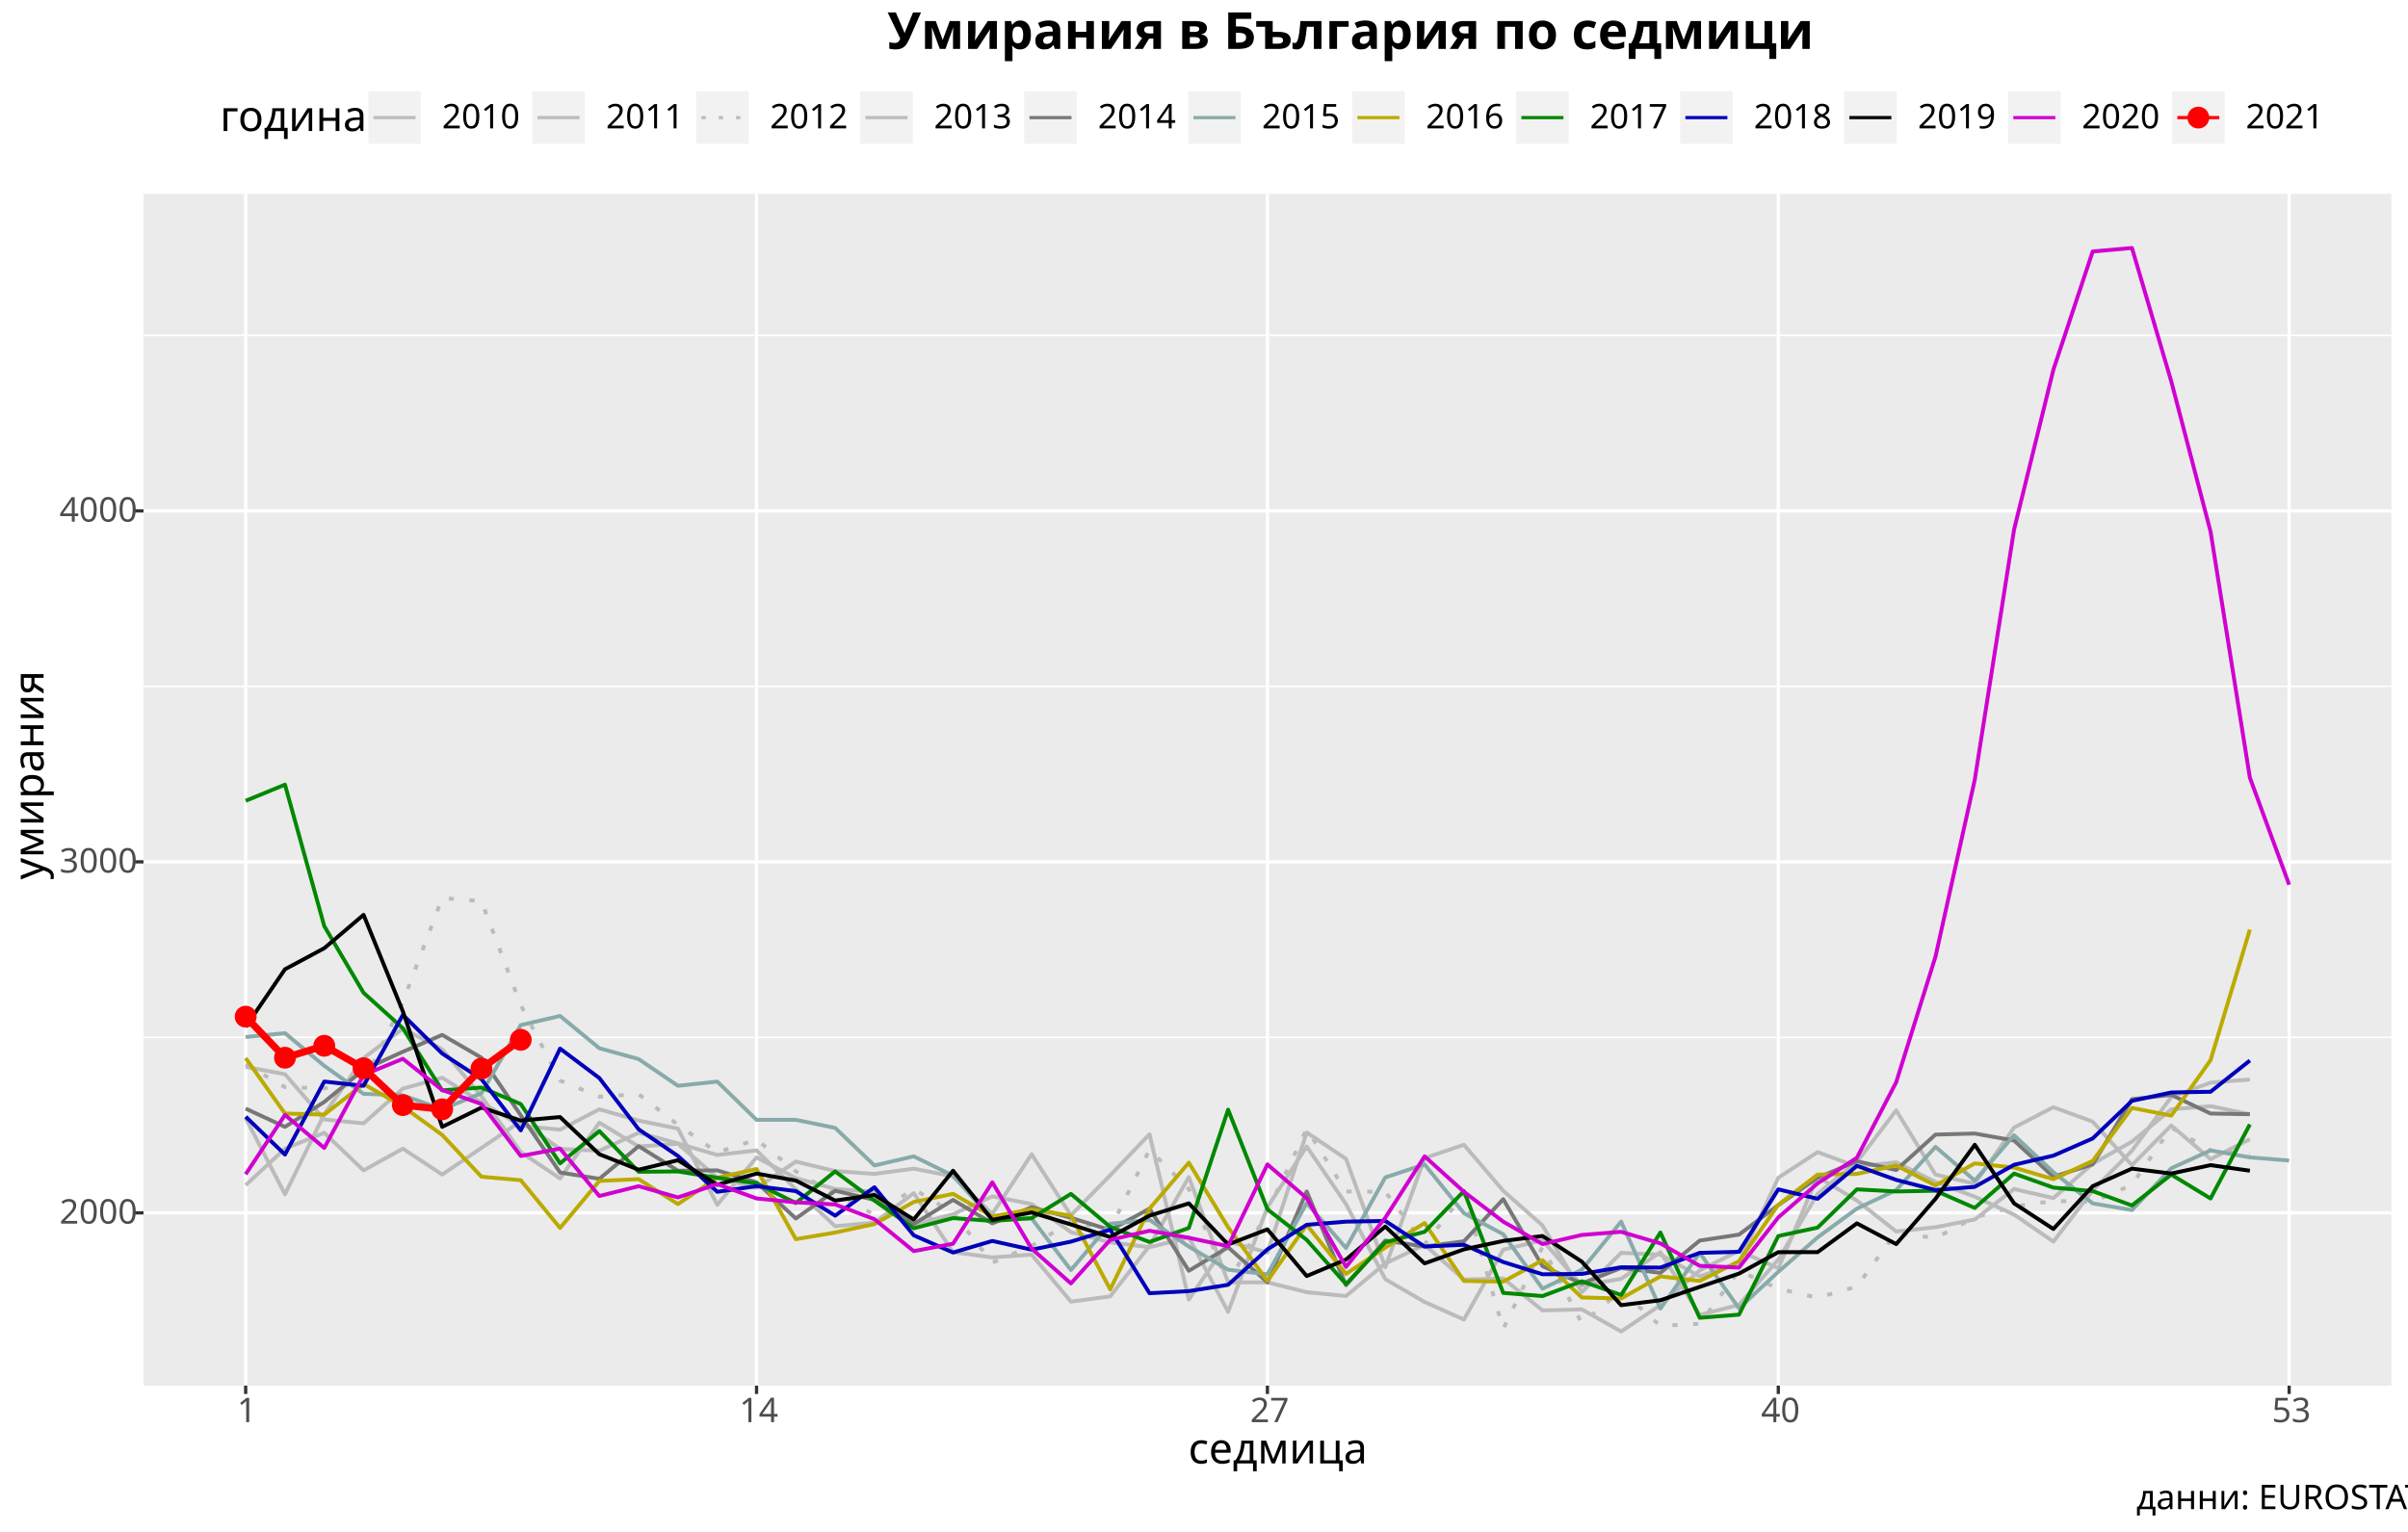
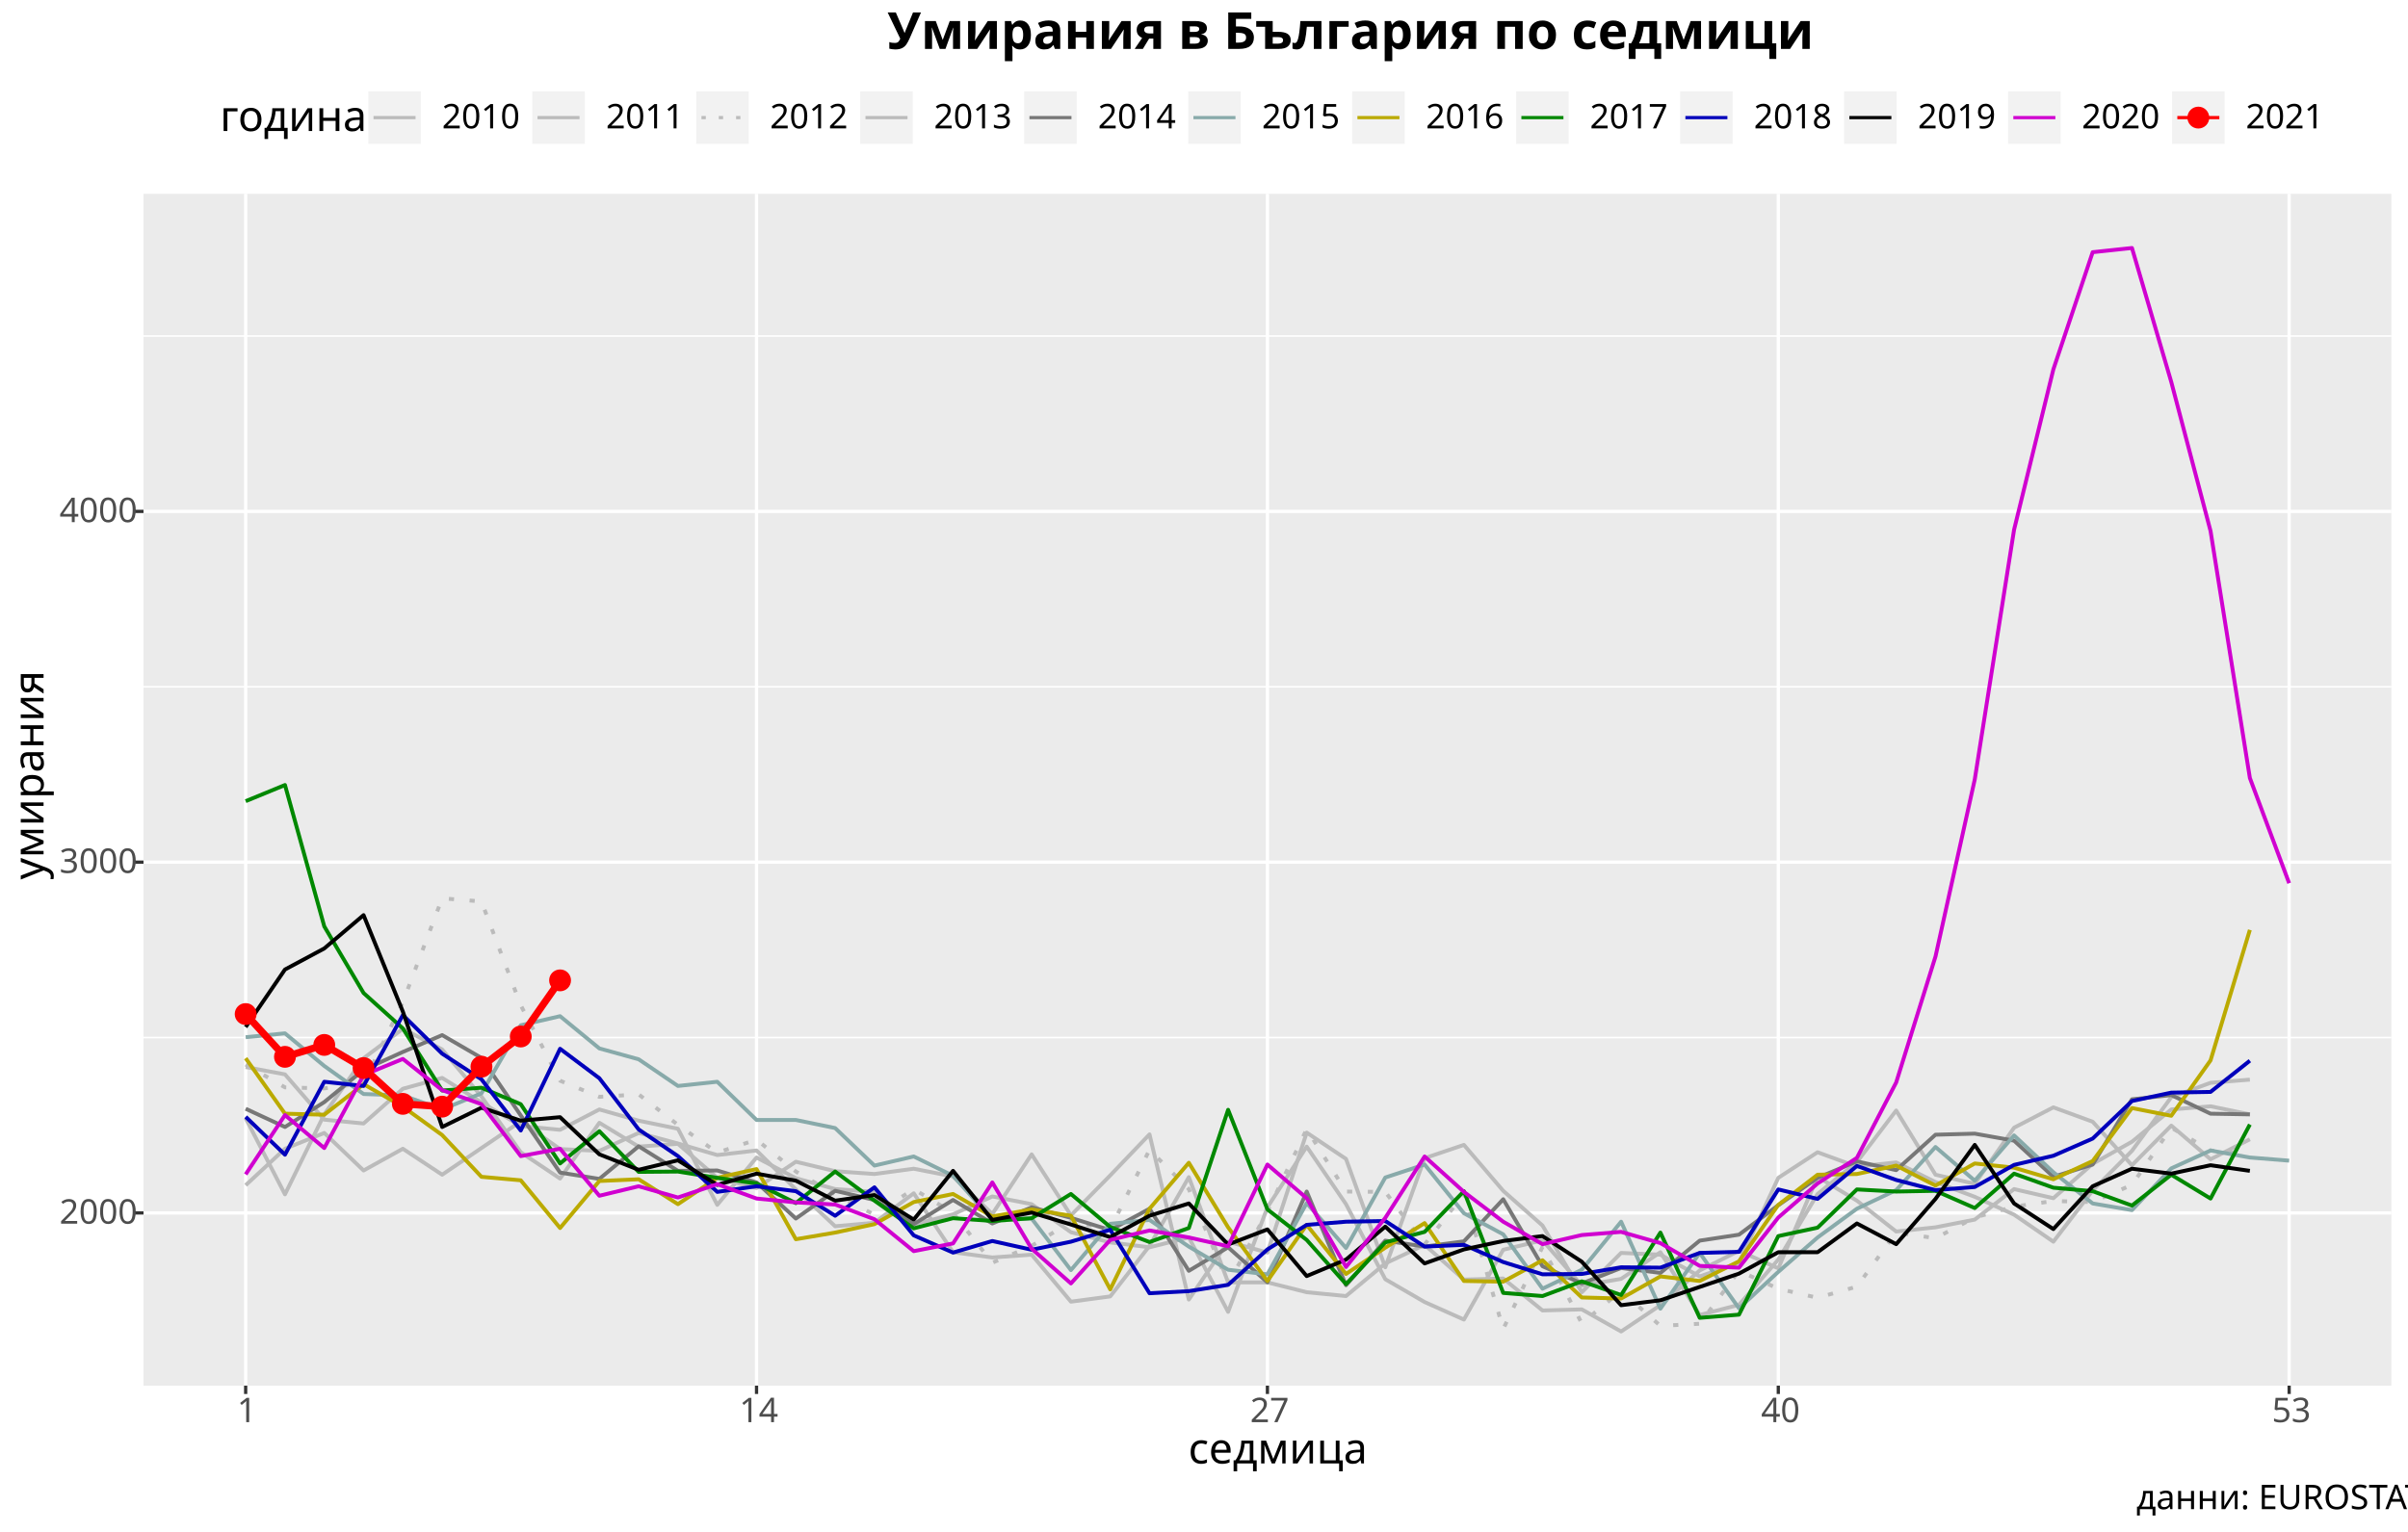
<svg xmlns="http://www.w3.org/2000/svg" viewBox="0 0 792.00 504.00">
  <defs>
    <style type="text/css">
    line, polyline, polygon, path, rect, circle {
      fill: none;
      stroke: #000000;
      stroke-linecap: round;
      stroke-linejoin: round;
      stroke-miterlimit: 10.00;
    }
  </style>
  </defs>
  <rect width="100%" height="100%" style="stroke: none; fill: #FFFFFF;" />
  <rect x="0.00" y="0.00" width="792.00" height="504.00" style="stroke-width: 1.07; stroke: #FFFFFF; fill: #FFFFFF;" />
  <defs>
    <clipPath id="cpNDcuMjB8Nzg2LjUyfDQ1NS44OHw2My43Nw==">
      <rect x="47.20" y="63.77" width="739.32" height="392.12" />
    </clipPath>
  </defs>
  <rect x="47.20" y="63.77" width="739.32" height="392.12" style="stroke-width: 1.07; stroke: none; fill: #EBEBEB;" clip-path="url(#cpNDcuMjB8Nzg2LjUyfDQ1NS44OHw2My43Nw==)" />
-   <polyline points="47.20,341.29 786.52,341.29 " style="stroke-width: 0.53; stroke: #FFFFFF; stroke-linecap: butt;" clip-path="url(#cpNDcuMjB8Nzg2LjUyfDQ1NS44OHw2My43Nw==)" />
-   <polyline points="47.20,225.82 786.52,225.82 " style="stroke-width: 0.53; stroke: #FFFFFF; stroke-linecap: butt;" clip-path="url(#cpNDcuMjB8Nzg2LjUyfDQ1NS44OHw2My43Nw==)" />
-   <polyline points="47.20,110.34 786.52,110.34 " style="stroke-width: 0.53; stroke: #FFFFFF; stroke-linecap: butt;" clip-path="url(#cpNDcuMjB8Nzg2LjUyfDQ1NS44OHw2My43Nw==)" />
-   <polyline points="47.20,399.03 786.52,399.03 " style="stroke-width: 1.07; stroke: #FFFFFF; stroke-linecap: butt;" clip-path="url(#cpNDcuMjB8Nzg2LjUyfDQ1NS44OHw2My43Nw==)" />
-   <polyline points="47.20,283.55 786.52,283.55 " style="stroke-width: 1.07; stroke: #FFFFFF; stroke-linecap: butt;" clip-path="url(#cpNDcuMjB8Nzg2LjUyfDQ1NS44OHw2My43Nw==)" />
-   <polyline points="47.20,168.08 786.52,168.08 " style="stroke-width: 1.07; stroke: #FFFFFF; stroke-linecap: butt;" clip-path="url(#cpNDcuMjB8Nzg2LjUyfDQ1NS44OHw2My43Nw==)" />
+   <polyline points="47.20,341.35 786.52,341.35 " style="stroke-width: 0.53; stroke: #FFFFFF; stroke-linecap: butt;" clip-path="url(#cpNDcuMjB8Nzg2LjUyfDQ1NS44OHw2My43Nw==)" />
+   <polyline points="47.20,225.95 786.52,225.95 " style="stroke-width: 0.53; stroke: #FFFFFF; stroke-linecap: butt;" clip-path="url(#cpNDcuMjB8Nzg2LjUyfDQ1NS44OHw2My43Nw==)" />
+   <polyline points="47.20,110.55 786.52,110.55 " style="stroke-width: 0.53; stroke: #FFFFFF; stroke-linecap: butt;" clip-path="url(#cpNDcuMjB8Nzg2LjUyfDQ1NS44OHw2My43Nw==)" />
+   <polyline points="47.20,399.05 786.52,399.05 " style="stroke-width: 1.07; stroke: #FFFFFF; stroke-linecap: butt;" clip-path="url(#cpNDcuMjB8Nzg2LjUyfDQ1NS44OHw2My43Nw==)" />
+   <polyline points="47.20,283.65 786.52,283.65 " style="stroke-width: 1.07; stroke: #FFFFFF; stroke-linecap: butt;" clip-path="url(#cpNDcuMjB8Nzg2LjUyfDQ1NS44OHw2My43Nw==)" />
+   <polyline points="47.20,168.25 786.52,168.25 " style="stroke-width: 1.07; stroke: #FFFFFF; stroke-linecap: butt;" clip-path="url(#cpNDcuMjB8Nzg2LjUyfDQ1NS44OHw2My43Nw==)" />
  <polyline points="80.80,455.88 80.80,63.77 " style="stroke-width: 1.07; stroke: #FFFFFF; stroke-linecap: butt;" clip-path="url(#cpNDcuMjB8Nzg2LjUyfDQ1NS44OHw2My43Nw==)" />
  <polyline points="248.83,455.88 248.83,63.77 " style="stroke-width: 1.07; stroke: #FFFFFF; stroke-linecap: butt;" clip-path="url(#cpNDcuMjB8Nzg2LjUyfDQ1NS44OHw2My43Nw==)" />
  <polyline points="416.86,455.88 416.86,63.77 " style="stroke-width: 1.07; stroke: #FFFFFF; stroke-linecap: butt;" clip-path="url(#cpNDcuMjB8Nzg2LjUyfDQ1NS44OHw2My43Nw==)" />
  <polyline points="584.89,455.88 584.89,63.77 " style="stroke-width: 1.07; stroke: #FFFFFF; stroke-linecap: butt;" clip-path="url(#cpNDcuMjB8Nzg2LjUyfDQ1NS44OHw2My43Nw==)" />
  <polyline points="752.91,455.88 752.91,63.77 " style="stroke-width: 1.07; stroke: #FFFFFF; stroke-linecap: butt;" clip-path="url(#cpNDcuMjB8Nzg2LjUyfDQ1NS44OHw2My43Nw==)" />
-   <polyline points="80.80,367.85 93.73,392.91 106.65,366.58 119.58,348.11 132.50,338.41 145.43,345.22 158.35,360.69 171.28,379.05 184.21,387.71 197.13,369.35 210.06,377.20 222.98,376.28 235.91,387.48 248.83,390.83 261.76,382.17 274.68,385.29 287.61,386.21 300.53,384.48 313.46,387.02 326.38,399.38 339.31,379.75 352.23,399.84 365.16,386.67 378.08,373.16 391.01,427.55 403.93,408.50 416.86,412.08 429.78,372.59 442.71,381.25 455.63,416.93 468.56,381.02 481.49,376.63 494.41,391.75 507.34,403.19 520.26,425.13 533.19,412.19 546.11,412.77 559.04,419.93 571.96,415.43 584.89,387.48 597.81,379.05 610.74,383.79 623.66,382.40 636.59,388.87 649.51,393.72 662.44,399.61 675.36,408.50 688.29,391.64 701.21,378.59 714.14,360.92 727.06,356.19 739.99,355.15 " style="stroke-width: 1.28; stroke: #BBBBBB; stroke-linecap: butt;" clip-path="url(#cpNDcuMjB8Nzg2LjUyfDQ1NS44OHw2My43Nw==)" />
-   <polyline points="80.80,350.99 93.73,353.42 106.65,368.31 119.58,369.58 132.50,358.15 145.43,354.57 158.35,362.66 171.28,370.39 184.21,371.66 197.13,364.96 210.06,368.66 222.98,371.32 235.91,396.37 248.83,380.78 261.76,387.60 274.68,391.18 287.61,392.10 300.53,402.84 313.46,399.49 326.38,393.60 339.31,396.14 352.23,405.38 365.16,408.73 378.08,410.35 391.01,407.11 403.93,431.59 416.86,397.18 429.78,377.20 442.71,396.14 455.63,420.85 468.56,428.36 481.49,434.13 494.41,411.15 507.34,408.04 520.26,422.93 533.19,420.74 546.11,411.96 559.04,432.63 571.96,429.28 584.89,414.39 597.81,392.79 610.74,382.29 623.66,365.31 636.59,386.44 649.51,389.45 662.44,370.97 675.36,364.27 688.29,369.01 701.21,383.33 714.14,370.28 727.06,381.36 739.99,374.78 " style="stroke-width: 1.28; stroke: #BBBBBB; stroke-linecap: butt;" clip-path="url(#cpNDcuMjB8Nzg2LjUyfDQ1NS44OHw2My43Nw==)" />
-   <polyline points="80.80,350.18 93.73,357.69 106.65,358.04 119.58,356.30 132.50,329.63 145.43,295.45 158.35,296.49 171.28,330.67 184.21,355.50 197.13,360.81 210.06,360.00 222.98,370.05 235.91,379.17 248.83,374.90 261.76,385.40 274.68,392.91 287.61,399.61 300.53,391.18 313.46,399.03 326.38,415.43 339.31,409.88 352.23,401.92 365.16,404.34 378.08,378.24 391.01,391.18 403.93,422.36 416.86,398.57 429.78,371.43 442.71,391.99 455.63,392.10 468.56,409.42 481.49,392.79 494.41,437.25 507.34,410.23 520.26,435.40 533.19,424.67 546.11,436.21 559.04,435.52 571.96,418.08 584.89,423.97 597.81,426.97 610.74,423.28 623.66,405.50 636.59,407.34 649.51,400.53 662.44,396.95 675.36,395.10 688.29,395.45 701.21,389.79 714.14,370.97 727.06,378.48 739.99,379.63 " style="stroke-width: 1.28; stroke: #BBBBBB; stroke-dasharray: 1.71,5.12; stroke-linecap: butt;" clip-path="url(#cpNDcuMjB8Nzg2LjUyfDQ1NS44OHw2My43Nw==)" />
-   <polyline points="80.80,389.91 93.73,377.90 106.65,372.70 119.58,385.06 132.50,377.90 145.43,386.44 158.35,377.67 171.28,368.89 184.21,378.01 197.13,378.59 210.06,372.70 222.98,376.17 235.91,379.98 248.83,378.48 261.76,391.29 274.68,403.42 287.61,402.26 300.53,392.56 313.46,411.96 326.38,413.69 339.31,412.77 352.23,428.24 365.16,426.51 378.08,409.88 391.01,387.25 403.93,421.89 416.86,421.89 429.78,425.13 442.71,426.40 455.63,415.66 468.56,409.54 481.49,420.97 494.41,420.62 507.34,431.13 520.26,430.79 533.19,438.06 546.11,429.40 559.04,417.97 571.96,411.50 584.89,417.27 597.81,387.14 610.74,394.99 623.66,405.15 636.59,403.76 649.51,401.22 662.44,391.18 675.36,394.18 688.29,382.86 701.21,375.59 714.14,364.96 727.06,363.93 739.99,366.58 " style="stroke-width: 1.28; stroke: #BBBBBB; stroke-linecap: butt;" clip-path="url(#cpNDcuMjB8Nzg2LjUyfDQ1NS44OHw2My43Nw==)" />
-   <polyline points="80.80,364.73 93.73,370.74 106.65,362.54 119.58,351.92 132.50,346.03 145.43,340.48 158.35,347.99 171.28,366.93 184.21,385.75 197.13,387.83 210.06,377.09 222.98,385.17 235.91,385.06 248.83,388.98 261.76,400.88 274.68,391.75 287.61,394.76 300.53,402.72 313.46,394.76 326.38,402.49 339.31,397.18 352.23,400.65 365.16,404.69 378.08,397.64 391.01,418.08 403.93,410.35 416.86,421.89 429.78,391.99 442.71,422.82 455.63,408.15 468.56,410.12 481.49,408.38 494.41,394.53 507.34,416.58 520.26,422.24 533.19,417.16 546.11,418.78 559.04,408.15 571.96,406.19 584.89,396.49 597.81,387.48 610.74,382.05 623.66,384.94 636.59,373.28 649.51,372.93 662.44,375.24 675.36,387.14 688.29,383.09 701.21,361.62 714.14,360.23 727.06,366.35 739.99,366.58 " style="stroke-width: 1.28; stroke: #777777; stroke-linecap: butt;" clip-path="url(#cpNDcuMjB8Nzg2LjUyfDQ1NS44OHw2My43Nw==)" />
-   <polyline points="80.80,341.18 93.73,339.91 106.65,350.65 119.58,359.88 132.50,360.35 145.43,364.96 158.35,359.65 171.28,337.25 184.21,334.25 197.13,344.87 210.06,348.45 222.98,357.23 235.91,355.84 248.83,368.43 261.76,368.43 274.68,371.08 287.61,383.44 300.53,380.44 313.46,386.79 326.38,401.22 339.31,400.88 352.23,417.85 365.16,402.61 378.08,401.34 391.01,410.12 403.93,417.74 416.86,419.24 429.78,395.80 442.71,410.58 455.63,387.37 468.56,383.09 481.49,399.15 494.41,406.07 507.34,423.97 520.26,417.74 533.19,401.92 546.11,430.55 559.04,412.19 571.96,430.44 584.89,418.43 597.81,407.11 610.74,397.64 623.66,391.52 636.59,377.32 649.51,388.41 662.44,373.51 675.36,385.63 688.29,395.91 701.21,398.11 714.14,384.36 727.06,378.48 739.99,380.78 752.91,381.82 " style="stroke-width: 1.28; stroke: #88AAAA; stroke-linecap: butt;" clip-path="url(#cpNDcuMjB8Nzg2LjUyfDQ1NS44OHw2My43Nw==)" />
-   <polyline points="80.80,348.11 93.73,366.35 106.65,366.70 119.58,356.65 132.50,364.04 145.43,373.39 158.35,387.14 171.28,388.29 184.21,404.00 197.13,388.52 210.06,387.94 222.98,396.14 235.91,387.48 248.83,384.60 261.76,407.69 274.68,405.50 287.61,402.72 300.53,395.45 313.46,392.79 326.38,400.18 339.31,397.87 352.23,399.95 365.16,424.20 378.08,397.64 391.01,382.52 403.93,403.76 416.86,421.43 429.78,402.96 442.71,419.12 455.63,410.46 468.56,402.38 481.49,421.43 494.41,421.66 507.34,414.62 520.26,426.86 533.19,427.21 546.11,419.93 559.04,421.43 571.96,414.97 584.89,396.37 597.81,386.44 610.74,386.21 623.66,383.44 636.59,390.02 649.51,382.75 662.44,384.13 675.36,387.94 688.29,381.94 701.21,364.50 714.14,367.04 727.06,348.80 739.99,305.84 " style="stroke-width: 1.28; stroke: #BBAA00; stroke-linecap: butt;" clip-path="url(#cpNDcuMjB8Nzg2LjUyfDQ1NS44OHw2My43Nw==)" />
-   <polyline points="80.80,263.46 93.73,258.15 106.65,304.69 119.58,326.63 132.50,338.29 145.43,358.73 158.35,357.81 171.28,363.23 184.21,382.75 197.13,372.12 210.06,385.52 222.98,385.40 235.91,387.48 248.83,389.33 261.76,395.80 274.68,385.40 287.61,394.99 300.53,404.11 313.46,400.76 326.38,401.69 339.31,400.76 352.23,392.79 365.16,403.65 378.08,408.61 391.01,404.00 403.93,365.08 416.86,397.87 429.78,407.92 442.71,422.47 455.63,408.73 468.56,405.27 481.49,391.87 494.41,425.36 507.34,426.40 520.26,421.55 533.19,426.05 546.11,405.50 559.04,433.56 571.96,432.52 584.89,406.65 597.81,403.88 610.74,391.29 623.66,391.99 636.59,391.75 649.51,397.41 662.44,386.10 675.36,390.72 688.29,391.87 701.21,396.60 714.14,386.44 727.06,394.30 739.99,369.93 " style="stroke-width: 1.28; stroke: #008800; stroke-linecap: butt;" clip-path="url(#cpNDcuMjB8Nzg2LjUyfDQ1NS44OHw2My43Nw==)" />
-   <polyline points="80.80,367.39 93.73,379.86 106.65,355.84 119.58,357.23 132.50,333.90 145.43,346.60 158.35,355.03 171.28,371.89 184.21,344.99 197.13,354.69 210.06,371.55 222.98,380.32 235.91,392.10 248.83,390.25 261.76,391.87 274.68,399.95 287.61,390.60 300.53,406.42 313.46,412.08 326.38,408.27 339.31,411.15 352.23,408.50 365.16,404.57 378.08,425.47 391.01,424.78 403.93,422.70 416.86,411.04 429.78,402.96 442.71,401.92 455.63,401.69 468.56,410.12 481.49,409.54 494.41,415.20 507.34,419.24 520.26,419.12 533.19,416.93 546.11,417.04 559.04,412.19 571.96,411.85 584.89,391.29 597.81,394.41 610.74,383.56 623.66,388.18 636.59,391.52 649.51,390.48 662.44,383.21 675.36,380.21 688.29,374.55 701.21,362.19 714.14,359.42 727.06,359.19 739.99,348.91 " style="stroke-width: 1.28; stroke: #0000BB; stroke-linecap: butt;" clip-path="url(#cpNDcuMjB8Nzg2LjUyfDQ1NS44OHw2My43Nw==)" />
-   <polyline points="80.80,337.83 93.73,318.89 106.65,311.96 119.58,300.99 132.50,332.75 145.43,370.74 158.35,364.39 171.28,368.66 184.21,367.51 197.13,379.75 210.06,384.83 222.98,381.71 235.91,389.79 248.83,386.10 261.76,388.41 274.68,394.99 287.61,393.14 300.53,401.22 313.46,385.17 326.38,401.34 339.31,398.91 352.23,402.84 365.16,407.00 378.08,399.95 391.01,395.91 403.93,409.42 416.86,404.46 429.78,419.82 442.71,414.39 455.63,403.53 468.56,415.66 481.49,411.04 494.41,408.27 507.34,406.65 520.26,415.08 533.19,429.40 546.11,427.78 559.04,423.39 571.96,419.01 584.89,411.96 597.81,411.96 610.74,402.49 623.66,409.31 636.59,394.41 649.51,376.63 662.44,395.91 675.36,404.34 688.29,390.25 701.21,384.48 714.14,386.10 727.06,383.33 739.99,385.17 " style="stroke-width: 1.28; stroke-linecap: butt;" clip-path="url(#cpNDcuMjB8Nzg2LjUyfDQ1NS44OHw2My43Nw==)" />
-   <polyline points="80.80,386.33 93.73,366.81 106.65,377.67 119.58,353.65 132.50,348.34 145.43,358.61 158.35,363.23 171.28,380.32 184.21,377.90 197.13,393.49 210.06,390.25 222.98,393.95 235.91,389.56 248.83,394.30 261.76,395.57 274.68,396.26 287.61,401.11 300.53,411.62 313.46,409.19 326.38,388.98 339.31,410.81 352.23,422.24 365.16,407.92 378.08,404.92 391.01,407.23 403.93,410.00 416.86,383.09 429.78,394.18 442.71,416.81 455.63,400.65 468.56,380.44 481.49,392.10 494.41,401.92 507.34,409.31 520.26,406.30 533.19,405.27 546.11,409.08 559.04,416.47 571.96,417.04 584.89,400.53 597.81,389.33 610.74,380.90 623.66,356.07 636.59,314.73 649.51,256.53 662.44,174.20 675.36,121.66 688.29,82.74 701.21,81.59 714.14,125.47 727.06,174.89 739.99,255.84 752.91,291.06 " style="stroke-width: 1.28; stroke: #D000D0; stroke-linecap: butt;" clip-path="url(#cpNDcuMjB8Nzg2LjUyfDQ1NS44OHw2My43Nw==)" />
-   <polyline points="80.80,334.48 93.73,347.99 106.65,344.06 119.58,351.45 132.50,363.58 145.43,364.96 158.35,351.57 171.28,342.10 " style="stroke-width: 2.35; stroke: #FF0000; stroke-linecap: butt;" clip-path="url(#cpNDcuMjB8Nzg2LjUyfDQ1NS44OHw2My43Nw==)" />
-   <circle cx="80.80" cy="334.48" r="3.24" style="stroke-width: 0.71; stroke: #FF0000; fill: #FF0000;" clip-path="url(#cpNDcuMjB8Nzg2LjUyfDQ1NS44OHw2My43Nw==)" />
-   <circle cx="93.73" cy="347.99" r="3.24" style="stroke-width: 0.71; stroke: #FF0000; fill: #FF0000;" clip-path="url(#cpNDcuMjB8Nzg2LjUyfDQ1NS44OHw2My43Nw==)" />
-   <circle cx="106.65" cy="344.06" r="3.24" style="stroke-width: 0.71; stroke: #FF0000; fill: #FF0000;" clip-path="url(#cpNDcuMjB8Nzg2LjUyfDQ1NS44OHw2My43Nw==)" />
-   <circle cx="119.58" cy="351.45" r="3.24" style="stroke-width: 0.71; stroke: #FF0000; fill: #FF0000;" clip-path="url(#cpNDcuMjB8Nzg2LjUyfDQ1NS44OHw2My43Nw==)" />
-   <circle cx="132.50" cy="363.58" r="3.24" style="stroke-width: 0.71; stroke: #FF0000; fill: #FF0000;" clip-path="url(#cpNDcuMjB8Nzg2LjUyfDQ1NS44OHw2My43Nw==)" />
-   <circle cx="145.43" cy="364.96" r="3.24" style="stroke-width: 0.71; stroke: #FF0000; fill: #FF0000;" clip-path="url(#cpNDcuMjB8Nzg2LjUyfDQ1NS44OHw2My43Nw==)" />
-   <circle cx="158.35" cy="351.57" r="3.24" style="stroke-width: 0.71; stroke: #FF0000; fill: #FF0000;" clip-path="url(#cpNDcuMjB8Nzg2LjUyfDQ1NS44OHw2My43Nw==)" />
-   <circle cx="171.28" cy="342.10" r="3.24" style="stroke-width: 0.71; stroke: #FF0000; fill: #FF0000;" clip-path="url(#cpNDcuMjB8Nzg2LjUyfDQ1NS44OHw2My43Nw==)" />
+   <polyline points="80.80,367.90 93.73,392.94 106.65,366.63 119.58,348.16 132.50,338.47 145.43,345.28 158.35,360.74 171.28,379.09 184.21,387.75 197.13,369.40 210.06,377.24 222.98,376.32 235.91,387.51 248.83,390.86 261.76,382.21 274.68,385.32 287.61,386.25 300.53,384.51 313.46,387.05 326.38,399.40 339.31,379.78 352.23,399.86 365.16,386.71 378.08,373.21 391.01,427.56 403.93,408.52 416.86,412.10 429.78,372.63 442.71,381.28 455.63,416.94 468.56,381.05 481.49,376.67 494.41,391.78 507.34,403.21 520.26,425.14 533.19,412.21 546.11,412.79 559.04,419.94 571.96,415.44 584.89,387.51 597.81,379.09 610.74,383.82 623.66,382.44 636.59,388.90 649.51,393.75 662.44,399.63 675.36,408.52 688.29,391.67 701.21,378.63 714.14,360.97 727.06,356.24 739.99,355.20 " style="stroke-width: 1.28; stroke: #BBBBBB; stroke-linecap: butt;" clip-path="url(#cpNDcuMjB8Nzg2LjUyfDQ1NS44OHw2My43Nw==)" />
+   <polyline points="80.80,351.05 93.73,353.47 106.65,368.36 119.58,369.63 132.50,358.20 145.43,354.63 158.35,362.70 171.28,370.44 184.21,371.71 197.13,365.01 210.06,368.70 222.98,371.36 235.91,396.40 248.83,380.82 261.76,387.63 274.68,391.21 287.61,392.13 300.53,402.86 313.46,399.52 326.38,393.63 339.31,396.17 352.23,405.40 365.16,408.75 378.08,410.36 391.01,407.13 403.93,431.60 416.86,397.21 429.78,377.24 442.71,396.17 455.63,420.87 468.56,428.37 481.49,434.14 494.41,411.17 507.34,408.06 520.26,422.94 533.19,420.75 546.11,411.98 559.04,432.64 571.96,429.29 584.89,414.40 597.81,392.82 610.74,382.32 623.66,365.36 636.59,386.48 649.51,389.48 662.44,371.01 675.36,364.32 688.29,369.05 701.21,383.36 714.14,370.32 727.06,381.40 739.99,374.82 " style="stroke-width: 1.28; stroke: #BBBBBB; stroke-linecap: butt;" clip-path="url(#cpNDcuMjB8Nzg2LjUyfDQ1NS44OHw2My43Nw==)" />
+   <polyline points="80.80,350.24 93.73,357.74 106.65,358.09 119.58,356.36 132.50,329.70 145.43,295.54 158.35,296.58 171.28,330.74 184.21,355.55 197.13,360.86 210.06,360.05 222.98,370.09 235.91,379.21 248.83,374.94 261.76,385.44 274.68,392.94 287.61,399.63 300.53,391.21 313.46,399.05 326.38,415.44 339.31,409.90 352.23,401.94 365.16,404.36 378.08,378.28 391.01,391.21 403.93,422.37 416.86,398.59 429.78,371.47 442.71,392.02 455.63,392.13 468.56,409.44 481.49,392.82 494.41,437.25 507.34,410.25 520.26,435.41 533.19,424.67 546.11,436.21 559.04,435.52 571.96,418.10 584.89,423.98 597.81,426.98 610.74,423.29 623.66,405.52 636.59,407.36 649.51,400.56 662.44,396.98 675.36,395.13 688.29,395.48 701.21,389.82 714.14,371.01 727.06,378.51 739.99,379.67 " style="stroke-width: 1.28; stroke: #BBBBBB; stroke-dasharray: 1.71,5.12; stroke-linecap: butt;" clip-path="url(#cpNDcuMjB8Nzg2LjUyfDQ1NS44OHw2My43Nw==)" />
+   <polyline points="80.80,389.94 93.73,377.94 106.65,372.74 119.58,385.09 132.50,377.94 145.43,386.48 158.35,377.71 171.28,368.94 184.21,378.05 197.13,378.63 210.06,372.74 222.98,376.21 235.91,380.01 248.83,378.51 261.76,391.32 274.68,403.44 287.61,402.29 300.53,392.59 313.46,411.98 326.38,413.71 339.31,412.79 352.23,428.25 365.16,426.52 378.08,409.90 391.01,387.28 403.93,421.90 416.86,421.90 429.78,425.14 442.71,426.40 455.63,415.67 468.56,409.56 481.49,420.98 494.41,420.63 507.34,431.14 520.26,430.79 533.19,438.06 546.11,429.41 559.04,417.98 571.96,411.52 584.89,417.29 597.81,387.17 610.74,395.02 623.66,405.17 636.59,403.79 649.51,401.25 662.44,391.21 675.36,394.21 688.29,382.90 701.21,375.63 714.14,365.01 727.06,363.97 739.99,366.63 " style="stroke-width: 1.28; stroke: #BBBBBB; stroke-linecap: butt;" clip-path="url(#cpNDcuMjB8Nzg2LjUyfDQ1NS44OHw2My43Nw==)" />
+   <polyline points="80.80,364.78 93.73,370.78 106.65,362.59 119.58,351.97 132.50,346.09 145.43,340.55 158.35,348.05 171.28,366.97 184.21,385.78 197.13,387.86 210.06,377.13 222.98,385.21 235.91,385.09 248.83,389.02 261.76,400.90 274.68,391.78 287.61,394.79 300.53,402.75 313.46,394.79 326.38,402.52 339.31,397.21 352.23,400.67 365.16,404.71 378.08,397.67 391.01,418.10 403.93,410.36 416.86,421.90 429.78,392.02 442.71,422.83 455.63,408.17 468.56,410.13 481.49,408.40 494.41,394.55 507.34,416.60 520.26,422.25 533.19,417.17 546.11,418.79 559.04,408.17 571.96,406.21 584.89,396.52 597.81,387.51 610.74,382.09 623.66,384.98 636.59,373.32 649.51,372.97 662.44,375.28 675.36,387.17 688.29,383.13 701.21,361.67 714.14,360.28 727.06,366.40 739.99,366.63 " style="stroke-width: 1.28; stroke: #777777; stroke-linecap: butt;" clip-path="url(#cpNDcuMjB8Nzg2LjUyfDQ1NS44OHw2My43Nw==)" />
+   <polyline points="80.80,341.24 93.73,339.97 106.65,350.70 119.58,359.93 132.50,360.40 145.43,365.01 158.35,359.70 171.28,337.32 184.21,334.32 197.13,344.93 210.06,348.51 222.98,357.28 235.91,355.90 248.83,368.47 261.76,368.47 274.68,371.13 287.61,383.48 300.53,380.48 313.46,386.82 326.38,401.25 339.31,400.90 352.23,417.87 365.16,402.63 378.08,401.36 391.01,410.13 403.93,417.75 416.86,419.25 429.78,395.82 442.71,410.59 455.63,387.40 468.56,383.13 481.49,399.17 494.41,406.09 507.34,423.98 520.26,417.75 533.19,401.94 546.11,430.56 559.04,412.21 571.96,430.44 584.89,418.44 597.81,407.13 610.74,397.67 623.66,391.55 636.59,377.36 649.51,388.44 662.44,373.55 675.36,385.67 688.29,395.94 701.21,398.13 714.14,384.40 727.06,378.51 739.99,380.82 752.91,381.86 " style="stroke-width: 1.28; stroke: #88AAAA; stroke-linecap: butt;" clip-path="url(#cpNDcuMjB8Nzg2LjUyfDQ1NS44OHw2My43Nw==)" />
+   <polyline points="80.80,348.16 93.73,366.40 106.65,366.74 119.58,356.70 132.50,364.09 145.43,373.44 158.35,387.17 171.28,388.32 184.21,404.02 197.13,388.55 210.06,387.98 222.98,396.17 235.91,387.51 248.83,384.63 261.76,407.71 274.68,405.52 287.61,402.75 300.53,395.48 313.46,392.82 326.38,400.21 339.31,397.90 352.23,399.98 365.16,424.21 378.08,397.67 391.01,382.55 403.93,403.79 416.86,421.44 429.78,402.98 442.71,419.13 455.63,410.48 468.56,402.40 481.49,421.44 494.41,421.67 507.34,414.63 520.26,426.87 533.19,427.21 546.11,419.94 559.04,421.44 571.96,414.98 584.89,396.40 597.81,386.48 610.74,386.25 623.66,383.48 636.59,390.05 649.51,382.78 662.44,384.17 675.36,387.98 688.29,381.98 701.21,364.55 714.14,367.09 727.06,348.86 739.99,305.93 " style="stroke-width: 1.28; stroke: #BBAA00; stroke-linecap: butt;" clip-path="url(#cpNDcuMjB8Nzg2LjUyfDQ1NS44OHw2My43Nw==)" />
+   <polyline points="80.80,263.58 93.73,258.27 106.65,304.77 119.58,326.70 132.50,338.35 145.43,358.78 158.35,357.86 171.28,363.28 184.21,382.78 197.13,372.17 210.06,385.55 222.98,385.44 235.91,387.51 248.83,389.36 261.76,395.82 274.68,385.44 287.61,395.02 300.53,404.13 313.46,400.79 326.38,401.71 339.31,400.79 352.23,392.82 365.16,403.67 378.08,408.63 391.01,404.02 403.93,365.13 416.86,397.90 429.78,407.94 442.71,422.48 455.63,408.75 468.56,405.29 481.49,391.90 494.41,425.37 507.34,426.40 520.26,421.56 533.19,426.06 546.11,405.52 559.04,433.56 571.96,432.52 584.89,406.67 597.81,403.90 610.74,391.32 623.66,392.02 636.59,391.78 649.51,397.44 662.44,386.13 675.36,390.75 688.29,391.90 701.21,396.63 714.14,386.48 727.06,394.32 739.99,369.97 " style="stroke-width: 1.28; stroke: #008800; stroke-linecap: butt;" clip-path="url(#cpNDcuMjB8Nzg2LjUyfDQ1NS44OHw2My43Nw==)" />
+   <polyline points="80.80,367.44 93.73,379.90 106.65,355.90 119.58,357.28 132.50,333.97 145.43,346.66 158.35,355.09 171.28,371.94 184.21,345.05 197.13,354.74 210.06,371.59 222.98,380.36 235.91,392.13 248.83,390.28 261.76,391.90 274.68,399.98 287.61,390.63 300.53,406.44 313.46,412.10 326.38,408.29 339.31,411.17 352.23,408.52 365.16,404.59 378.08,425.48 391.01,424.79 403.93,422.71 416.86,411.06 429.78,402.98 442.71,401.94 455.63,401.71 468.56,410.13 481.49,409.56 494.41,415.21 507.34,419.25 520.26,419.13 533.19,416.94 546.11,417.06 559.04,412.21 571.96,411.86 584.89,391.32 597.81,394.44 610.74,383.59 623.66,388.21 636.59,391.55 649.51,390.52 662.44,383.25 675.36,380.24 688.29,374.59 701.21,362.24 714.14,359.47 727.06,359.24 739.99,348.97 " style="stroke-width: 1.28; stroke: #0000BB; stroke-linecap: butt;" clip-path="url(#cpNDcuMjB8Nzg2LjUyfDQ1NS44OHw2My43Nw==)" />
+   <polyline points="80.80,337.89 93.73,318.97 106.65,312.04 119.58,301.08 132.50,332.82 145.43,370.78 158.35,364.43 171.28,368.70 184.21,367.55 197.13,379.78 210.06,384.86 222.98,381.74 235.91,389.82 248.83,386.13 261.76,388.44 274.68,395.02 287.61,393.17 300.53,401.25 313.46,385.21 326.38,401.36 339.31,398.94 352.23,402.86 365.16,407.02 378.08,399.98 391.01,395.94 403.93,409.44 416.86,404.48 429.78,419.83 442.71,414.40 455.63,403.56 468.56,415.67 481.49,411.06 494.41,408.29 507.34,406.67 520.26,415.10 533.19,429.41 546.11,427.79 559.04,423.40 571.96,419.02 584.89,411.98 597.81,411.98 610.74,402.52 623.66,409.33 636.59,394.44 649.51,376.67 662.44,395.94 675.36,404.36 688.29,390.28 701.21,384.51 714.14,386.13 727.06,383.36 739.99,385.21 " style="stroke-width: 1.28; stroke-linecap: butt;" clip-path="url(#cpNDcuMjB8Nzg2LjUyfDQ1NS44OHw2My43Nw==)" />
+   <polyline points="80.80,386.36 93.73,366.86 106.65,377.71 119.58,353.70 132.50,348.39 145.43,358.66 158.35,363.28 171.28,380.36 184.21,377.94 197.13,393.40 210.06,390.28 222.98,393.98 235.91,389.59 248.83,394.32 261.76,395.59 274.68,396.29 287.61,401.13 300.53,411.63 313.46,409.09 326.38,389.02 339.31,410.83 352.23,422.25 365.16,407.94 378.08,404.82 391.01,407.13 403.93,410.02 416.86,383.13 429.78,394.21 442.71,416.83 455.63,400.67 468.56,380.48 481.49,392.13 494.41,401.94 507.34,409.33 520.26,406.33 533.19,405.29 546.11,408.98 559.04,416.48 571.96,417.06 584.89,400.56 597.81,389.36 610.74,380.94 623.66,356.13 636.59,314.70 649.51,256.42 662.44,174.26 675.36,121.52 688.29,82.97 701.21,81.59 714.14,125.67 727.06,174.72 739.99,255.96 752.91,290.58 " style="stroke-width: 1.28; stroke: #D000D0; stroke-linecap: butt;" clip-path="url(#cpNDcuMjB8Nzg2LjUyfDQ1NS44OHw2My43Nw==)" />
+   <polyline points="80.80,333.62 93.73,347.70 106.65,343.78 119.58,351.39 132.50,363.17 145.43,364.09 158.35,350.93 171.28,341.01 184.21,322.54 " style="stroke-width: 2.35; stroke: #FF0000; stroke-linecap: butt;" clip-path="url(#cpNDcuMjB8Nzg2LjUyfDQ1NS44OHw2My43Nw==)" />
+   <circle cx="80.80" cy="333.62" r="3.24" style="stroke-width: 0.71; stroke: #FF0000; fill: #FF0000;" clip-path="url(#cpNDcuMjB8Nzg2LjUyfDQ1NS44OHw2My43Nw==)" />
+   <circle cx="93.73" cy="347.70" r="3.24" style="stroke-width: 0.71; stroke: #FF0000; fill: #FF0000;" clip-path="url(#cpNDcuMjB8Nzg2LjUyfDQ1NS44OHw2My43Nw==)" />
+   <circle cx="106.65" cy="343.78" r="3.24" style="stroke-width: 0.71; stroke: #FF0000; fill: #FF0000;" clip-path="url(#cpNDcuMjB8Nzg2LjUyfDQ1NS44OHw2My43Nw==)" />
+   <circle cx="119.58" cy="351.39" r="3.24" style="stroke-width: 0.71; stroke: #FF0000; fill: #FF0000;" clip-path="url(#cpNDcuMjB8Nzg2LjUyfDQ1NS44OHw2My43Nw==)" />
+   <circle cx="132.50" cy="363.17" r="3.24" style="stroke-width: 0.71; stroke: #FF0000; fill: #FF0000;" clip-path="url(#cpNDcuMjB8Nzg2LjUyfDQ1NS44OHw2My43Nw==)" />
+   <circle cx="145.43" cy="364.09" r="3.24" style="stroke-width: 0.71; stroke: #FF0000; fill: #FF0000;" clip-path="url(#cpNDcuMjB8Nzg2LjUyfDQ1NS44OHw2My43Nw==)" />
+   <circle cx="158.35" cy="350.93" r="3.24" style="stroke-width: 0.71; stroke: #FF0000; fill: #FF0000;" clip-path="url(#cpNDcuMjB8Nzg2LjUyfDQ1NS44OHw2My43Nw==)" />
+   <circle cx="171.28" cy="341.01" r="3.24" style="stroke-width: 0.71; stroke: #FF0000; fill: #FF0000;" clip-path="url(#cpNDcuMjB8Nzg2LjUyfDQ1NS44OHw2My43Nw==)" />
+   <circle cx="184.21" cy="322.54" r="3.24" style="stroke-width: 0.71; stroke: #FF0000; fill: #FF0000;" clip-path="url(#cpNDcuMjB8Nzg2LjUyfDQ1NS44OHw2My43Nw==)" />
  <defs>
    <clipPath id="cpMC4wMHw3OTIuMDB8NTA0LjAwfDAuMDA=">
      <rect x="0.00" y="0.00" width="792.00" height="504.00" />
    </clipPath>
  </defs>
  <g clip-path="url(#cpMC4wMHw3OTIuMDB8NTA0LjAwfDAuMDA=)">
-     <text x="19.56" y="402.57" style="font-size: 11.20px; fill: #4D4D4D; font-family: Calibri;" textLength="22.71px" lengthAdjust="spacingAndGlyphs">2000</text>
+     <text x="19.56" y="402.59" style="font-size: 11.20px; fill: #4D4D4D; font-family: Calibri;" textLength="22.71px" lengthAdjust="spacingAndGlyphs">2000</text>
  </g>
  <g clip-path="url(#cpMC4wMHw3OTIuMDB8NTA0LjAwfDAuMDA=)">
-     <text x="19.56" y="287.09" style="font-size: 11.20px; fill: #4D4D4D; font-family: Calibri;" textLength="22.71px" lengthAdjust="spacingAndGlyphs">3000</text>
+     <text x="19.56" y="287.19" style="font-size: 11.20px; fill: #4D4D4D; font-family: Calibri;" textLength="22.71px" lengthAdjust="spacingAndGlyphs">3000</text>
  </g>
  <g clip-path="url(#cpMC4wMHw3OTIuMDB8NTA0LjAwfDAuMDA=)">
-     <text x="19.56" y="171.62" style="font-size: 11.20px; fill: #4D4D4D; font-family: Calibri;" textLength="22.71px" lengthAdjust="spacingAndGlyphs">4000</text>
+     <text x="19.56" y="171.79" style="font-size: 11.20px; fill: #4D4D4D; font-family: Calibri;" textLength="22.71px" lengthAdjust="spacingAndGlyphs">4000</text>
  </g>
-   <polyline points="44.46,399.03 47.20,399.03 " style="stroke-width: 1.07; stroke: #333333; stroke-linecap: butt;" clip-path="url(#cpMC4wMHw3OTIuMDB8NTA0LjAwfDAuMDA=)" />
-   <polyline points="44.46,283.55 47.20,283.55 " style="stroke-width: 1.07; stroke: #333333; stroke-linecap: butt;" clip-path="url(#cpMC4wMHw3OTIuMDB8NTA0LjAwfDAuMDA=)" />
-   <polyline points="44.46,168.08 47.20,168.08 " style="stroke-width: 1.07; stroke: #333333; stroke-linecap: butt;" clip-path="url(#cpMC4wMHw3OTIuMDB8NTA0LjAwfDAuMDA=)" />
+   <polyline points="44.46,399.05 47.20,399.05 " style="stroke-width: 1.07; stroke: #333333; stroke-linecap: butt;" clip-path="url(#cpMC4wMHw3OTIuMDB8NTA0LjAwfDAuMDA=)" />
+   <polyline points="44.46,283.65 47.20,283.65 " style="stroke-width: 1.07; stroke: #333333; stroke-linecap: butt;" clip-path="url(#cpMC4wMHw3OTIuMDB8NTA0LjAwfDAuMDA=)" />
+   <polyline points="44.46,168.25 47.20,168.25 " style="stroke-width: 1.07; stroke: #333333; stroke-linecap: butt;" clip-path="url(#cpMC4wMHw3OTIuMDB8NTA0LjAwfDAuMDA=)" />
  <polyline points="80.80,458.62 80.80,455.88 " style="stroke-width: 1.07; stroke: #333333; stroke-linecap: butt;" clip-path="url(#cpMC4wMHw3OTIuMDB8NTA0LjAwfDAuMDA=)" />
  <polyline points="248.83,458.62 248.83,455.88 " style="stroke-width: 1.07; stroke: #333333; stroke-linecap: butt;" clip-path="url(#cpMC4wMHw3OTIuMDB8NTA0LjAwfDAuMDA=)" />
  <polyline points="416.86,458.62 416.86,455.88 " style="stroke-width: 1.07; stroke: #333333; stroke-linecap: butt;" clip-path="url(#cpMC4wMHw3OTIuMDB8NTA0LjAwfDAuMDA=)" />
  <polyline points="584.89,458.62 584.89,455.88 " style="stroke-width: 1.07; stroke: #333333; stroke-linecap: butt;" clip-path="url(#cpMC4wMHw3OTIuMDB8NTA0LjAwfDAuMDA=)" />
  <polyline points="752.91,458.62 752.91,455.88 " style="stroke-width: 1.07; stroke: #333333; stroke-linecap: butt;" clip-path="url(#cpMC4wMHw3OTIuMDB8NTA0LjAwfDAuMDA=)" />
  <g clip-path="url(#cpMC4wMHw3OTIuMDB8NTA0LjAwfDAuMDA=)">
    <text x="77.97" y="467.89" style="font-size: 11.20px; fill: #4D4D4D; font-family: Calibri;" textLength="5.68px" lengthAdjust="spacingAndGlyphs">1</text>
  </g>
  <g clip-path="url(#cpMC4wMHw3OTIuMDB8NTA0LjAwfDAuMDA=)">
    <text x="243.15" y="467.89" style="font-size: 11.20px; fill: #4D4D4D; font-family: Calibri;" textLength="11.35px" lengthAdjust="spacingAndGlyphs">14</text>
  </g>
  <g clip-path="url(#cpMC4wMHw3OTIuMDB8NTA0LjAwfDAuMDA=)">
    <text x="411.18" y="467.89" style="font-size: 11.20px; fill: #4D4D4D; font-family: Calibri;" textLength="11.35px" lengthAdjust="spacingAndGlyphs">27</text>
  </g>
  <g clip-path="url(#cpMC4wMHw3OTIuMDB8NTA0LjAwfDAuMDA=)">
    <text x="579.21" y="467.89" style="font-size: 11.20px; fill: #4D4D4D; font-family: Calibri;" textLength="11.35px" lengthAdjust="spacingAndGlyphs">40</text>
  </g>
  <g clip-path="url(#cpMC4wMHw3OTIuMDB8NTA0LjAwfDAuMDA=)">
    <text x="747.24" y="467.89" style="font-size: 11.20px; fill: #4D4D4D; font-family: Calibri;" textLength="11.35px" lengthAdjust="spacingAndGlyphs">53</text>
  </g>
  <g clip-path="url(#cpMC4wMHw3OTIuMDB8NTA0LjAwfDAuMDA=)">
    <text x="390.85" y="481.47" style="font-size: 14.00px; font-family: Calibri;" textLength="52.02px" lengthAdjust="spacingAndGlyphs">седмица</text>
  </g>
  <g clip-path="url(#cpMC4wMHw3OTIuMDB8NTA0LjAwfDAuMDA=)">
    <text transform="translate(14.33,289.39) rotate(-90)" style="font-size: 14.00px; font-family: Calibri;" textLength="59.12px" lengthAdjust="spacingAndGlyphs">умирания</text>
  </g>
  <rect x="66.88" y="24.57" width="699.96" height="28.24" style="stroke-width: 1.07; stroke: none; fill: #FFFFFF;" clip-path="url(#cpMC4wMHw3OTIuMDB8NTA0LjAwfDAuMDA=)" />
  <g clip-path="url(#cpMC4wMHw3OTIuMDB8NTA0LjAwfDAuMDA=)">
    <text x="72.36" y="43.11" style="font-size: 14.00px; font-family: Calibri;" textLength="41.79px" lengthAdjust="spacingAndGlyphs">година</text>
  </g>
  <rect x="121.13" y="30.05" width="17.28" height="17.28" style="stroke-width: 1.07; stroke: none; fill: #F2F2F2;" clip-path="url(#cpMC4wMHw3OTIuMDB8NTA0LjAwfDAuMDA=)" />
  <line x1="122.85" y1="38.69" x2="136.68" y2="38.69" style="stroke-width: 1.07; stroke: #BBBBBB; stroke-linecap: butt;" clip-path="url(#cpMC4wMHw3OTIuMDB8NTA0LjAwfDAuMDA=)" />
  <rect x="175.06" y="30.05" width="17.28" height="17.28" style="stroke-width: 1.07; stroke: none; fill: #F2F2F2;" clip-path="url(#cpMC4wMHw3OTIuMDB8NTA0LjAwfDAuMDA=)" />
  <line x1="176.79" y1="38.69" x2="190.61" y2="38.69" style="stroke-width: 1.07; stroke: #BBBBBB; stroke-linecap: butt;" clip-path="url(#cpMC4wMHw3OTIuMDB8NTA0LjAwfDAuMDA=)" />
  <rect x="228.99" y="30.05" width="17.28" height="17.28" style="stroke-width: 1.07; stroke: none; fill: #F2F2F2;" clip-path="url(#cpMC4wMHw3OTIuMDB8NTA0LjAwfDAuMDA=)" />
  <line x1="230.72" y1="38.69" x2="244.55" y2="38.69" style="stroke-width: 1.07; stroke: #BBBBBB; stroke-dasharray: 1.42,4.27; stroke-linecap: butt;" clip-path="url(#cpMC4wMHw3OTIuMDB8NTA0LjAwfDAuMDA=)" />
  <rect x="282.93" y="30.05" width="17.28" height="17.28" style="stroke-width: 1.07; stroke: none; fill: #F2F2F2;" clip-path="url(#cpMC4wMHw3OTIuMDB8NTA0LjAwfDAuMDA=)" />
  <line x1="284.66" y1="38.69" x2="298.48" y2="38.69" style="stroke-width: 1.07; stroke: #BBBBBB; stroke-linecap: butt;" clip-path="url(#cpMC4wMHw3OTIuMDB8NTA0LjAwfDAuMDA=)" />
  <rect x="336.86" y="30.05" width="17.28" height="17.28" style="stroke-width: 1.07; stroke: none; fill: #F2F2F2;" clip-path="url(#cpMC4wMHw3OTIuMDB8NTA0LjAwfDAuMDA=)" />
  <line x1="338.59" y1="38.69" x2="352.41" y2="38.69" style="stroke-width: 1.07; stroke: #777777; stroke-linecap: butt;" clip-path="url(#cpMC4wMHw3OTIuMDB8NTA0LjAwfDAuMDA=)" />
  <rect x="390.80" y="30.05" width="17.28" height="17.28" style="stroke-width: 1.07; stroke: none; fill: #F2F2F2;" clip-path="url(#cpMC4wMHw3OTIuMDB8NTA0LjAwfDAuMDA=)" />
  <line x1="392.52" y1="38.69" x2="406.35" y2="38.69" style="stroke-width: 1.07; stroke: #88AAAA; stroke-linecap: butt;" clip-path="url(#cpMC4wMHw3OTIuMDB8NTA0LjAwfDAuMDA=)" />
  <rect x="444.73" y="30.05" width="17.28" height="17.28" style="stroke-width: 1.07; stroke: none; fill: #F2F2F2;" clip-path="url(#cpMC4wMHw3OTIuMDB8NTA0LjAwfDAuMDA=)" />
  <line x1="446.46" y1="38.69" x2="460.28" y2="38.69" style="stroke-width: 1.07; stroke: #BBAA00; stroke-linecap: butt;" clip-path="url(#cpMC4wMHw3OTIuMDB8NTA0LjAwfDAuMDA=)" />
  <rect x="498.66" y="30.05" width="17.28" height="17.28" style="stroke-width: 1.07; stroke: none; fill: #F2F2F2;" clip-path="url(#cpMC4wMHw3OTIuMDB8NTA0LjAwfDAuMDA=)" />
  <line x1="500.39" y1="38.69" x2="514.22" y2="38.69" style="stroke-width: 1.07; stroke: #008800; stroke-linecap: butt;" clip-path="url(#cpMC4wMHw3OTIuMDB8NTA0LjAwfDAuMDA=)" />
  <rect x="552.60" y="30.05" width="17.28" height="17.28" style="stroke-width: 1.07; stroke: none; fill: #F2F2F2;" clip-path="url(#cpMC4wMHw3OTIuMDB8NTA0LjAwfDAuMDA=)" />
  <line x1="554.33" y1="38.69" x2="568.15" y2="38.69" style="stroke-width: 1.07; stroke: #0000BB; stroke-linecap: butt;" clip-path="url(#cpMC4wMHw3OTIuMDB8NTA0LjAwfDAuMDA=)" />
  <rect x="606.53" y="30.05" width="17.28" height="17.28" style="stroke-width: 1.07; stroke: none; fill: #F2F2F2;" clip-path="url(#cpMC4wMHw3OTIuMDB8NTA0LjAwfDAuMDA=)" />
  <line x1="608.26" y1="38.69" x2="622.08" y2="38.69" style="stroke-width: 1.07; stroke-linecap: butt;" clip-path="url(#cpMC4wMHw3OTIuMDB8NTA0LjAwfDAuMDA=)" />
  <rect x="660.47" y="30.05" width="17.28" height="17.28" style="stroke-width: 1.07; stroke: none; fill: #F2F2F2;" clip-path="url(#cpMC4wMHw3OTIuMDB8NTA0LjAwfDAuMDA=)" />
  <line x1="662.19" y1="38.69" x2="676.02" y2="38.69" style="stroke-width: 1.07; stroke: #D000D0; stroke-linecap: butt;" clip-path="url(#cpMC4wMHw3OTIuMDB8NTA0LjAwfDAuMDA=)" />
  <rect x="714.40" y="30.05" width="17.28" height="17.28" style="stroke-width: 1.07; stroke: none; fill: #F2F2F2;" clip-path="url(#cpMC4wMHw3OTIuMDB8NTA0LjAwfDAuMDA=)" />
  <line x1="716.13" y1="38.69" x2="729.95" y2="38.69" style="stroke-width: 1.07; stroke: #FF0000; stroke-linecap: butt;" clip-path="url(#cpMC4wMHw3OTIuMDB8NTA0LjAwfDAuMDA=)" />
  <circle cx="723.04" cy="38.69" r="3.24" style="stroke-width: 0.71; stroke: #FF0000; fill: #FF0000;" clip-path="url(#cpMC4wMHw3OTIuMDB8NTA0LjAwfDAuMDA=)" />
  <g clip-path="url(#cpMC4wMHw3OTIuMDB8NTA0LjAwfDAuMDA=)">
    <text x="145.38" y="42.23" style="font-size: 11.20px; font-family: Calibri;" textLength="22.71px" lengthAdjust="spacingAndGlyphs">2010</text>
  </g>
  <g clip-path="url(#cpMC4wMHw3OTIuMDB8NTA0LjAwfDAuMDA=)">
    <text x="199.31" y="42.23" style="font-size: 11.20px; font-family: Calibri;" textLength="22.71px" lengthAdjust="spacingAndGlyphs">2011</text>
  </g>
  <g clip-path="url(#cpMC4wMHw3OTIuMDB8NTA0LjAwfDAuMDA=)">
    <text x="253.25" y="42.23" style="font-size: 11.20px; font-family: Calibri;" textLength="22.71px" lengthAdjust="spacingAndGlyphs">2012</text>
  </g>
  <g clip-path="url(#cpMC4wMHw3OTIuMDB8NTA0LjAwfDAuMDA=)">
    <text x="307.18" y="42.23" style="font-size: 11.20px; font-family: Calibri;" textLength="22.71px" lengthAdjust="spacingAndGlyphs">2013</text>
  </g>
  <g clip-path="url(#cpMC4wMHw3OTIuMDB8NTA0LjAwfDAuMDA=)">
    <text x="361.12" y="42.23" style="font-size: 11.20px; font-family: Calibri;" textLength="22.71px" lengthAdjust="spacingAndGlyphs">2014</text>
  </g>
  <g clip-path="url(#cpMC4wMHw3OTIuMDB8NTA0LjAwfDAuMDA=)">
    <text x="415.05" y="42.23" style="font-size: 11.20px; font-family: Calibri;" textLength="22.71px" lengthAdjust="spacingAndGlyphs">2015</text>
  </g>
  <g clip-path="url(#cpMC4wMHw3OTIuMDB8NTA0LjAwfDAuMDA=)">
    <text x="468.98" y="42.23" style="font-size: 11.20px; font-family: Calibri;" textLength="22.71px" lengthAdjust="spacingAndGlyphs">2016</text>
  </g>
  <g clip-path="url(#cpMC4wMHw3OTIuMDB8NTA0LjAwfDAuMDA=)">
    <text x="522.92" y="42.23" style="font-size: 11.20px; font-family: Calibri;" textLength="22.71px" lengthAdjust="spacingAndGlyphs">2017</text>
  </g>
  <g clip-path="url(#cpMC4wMHw3OTIuMDB8NTA0LjAwfDAuMDA=)">
    <text x="576.85" y="42.23" style="font-size: 11.20px; font-family: Calibri;" textLength="22.71px" lengthAdjust="spacingAndGlyphs">2018</text>
  </g>
  <g clip-path="url(#cpMC4wMHw3OTIuMDB8NTA0LjAwfDAuMDA=)">
    <text x="630.79" y="42.23" style="font-size: 11.20px; font-family: Calibri;" textLength="22.71px" lengthAdjust="spacingAndGlyphs">2019</text>
  </g>
  <g clip-path="url(#cpMC4wMHw3OTIuMDB8NTA0LjAwfDAuMDA=)">
    <text x="684.72" y="42.23" style="font-size: 11.20px; font-family: Calibri;" textLength="22.71px" lengthAdjust="spacingAndGlyphs">2020</text>
  </g>
  <g clip-path="url(#cpMC4wMHw3OTIuMDB8NTA0LjAwfDAuMDA=)">
    <text x="738.65" y="42.23" style="font-size: 11.20px; font-family: Calibri;" textLength="22.71px" lengthAdjust="spacingAndGlyphs">2021</text>
  </g>
  <g clip-path="url(#cpMC4wMHw3OTIuMDB8NTA0LjAwfDAuMDA=)">
    <text x="291.78" y="16.09" style="font-size: 16.80px; font-weight: bold; font-family: Calibri;" textLength="250.15px" lengthAdjust="spacingAndGlyphs">Умирания в България по седмици</text>
  </g>
  <g clip-path="url(#cpMC4wMHw3OTIuMDB8NTA0LjAwfDAuMDA=)">
    <text x="702.65" y="496.52" style="font-size: 11.20px; font-family: Calibri;" textLength="83.87px" lengthAdjust="spacingAndGlyphs">данни: EUROSTAT</text>
  </g>
</svg>
